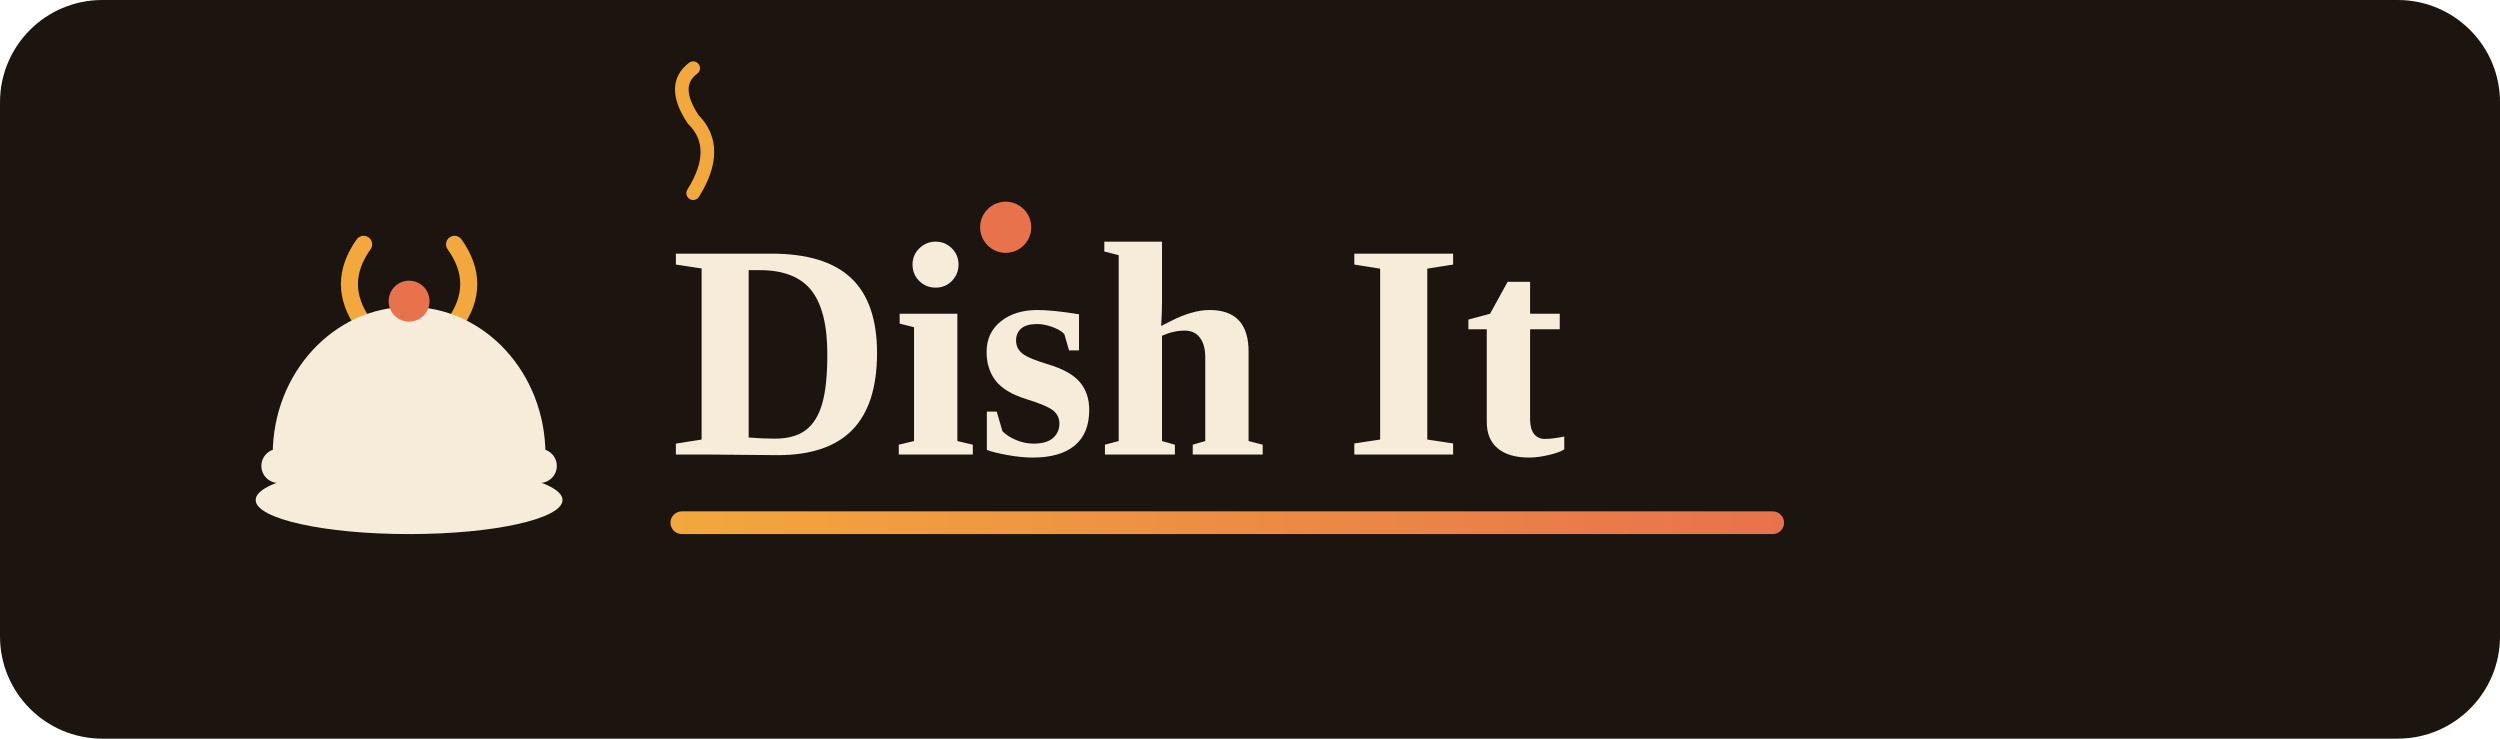
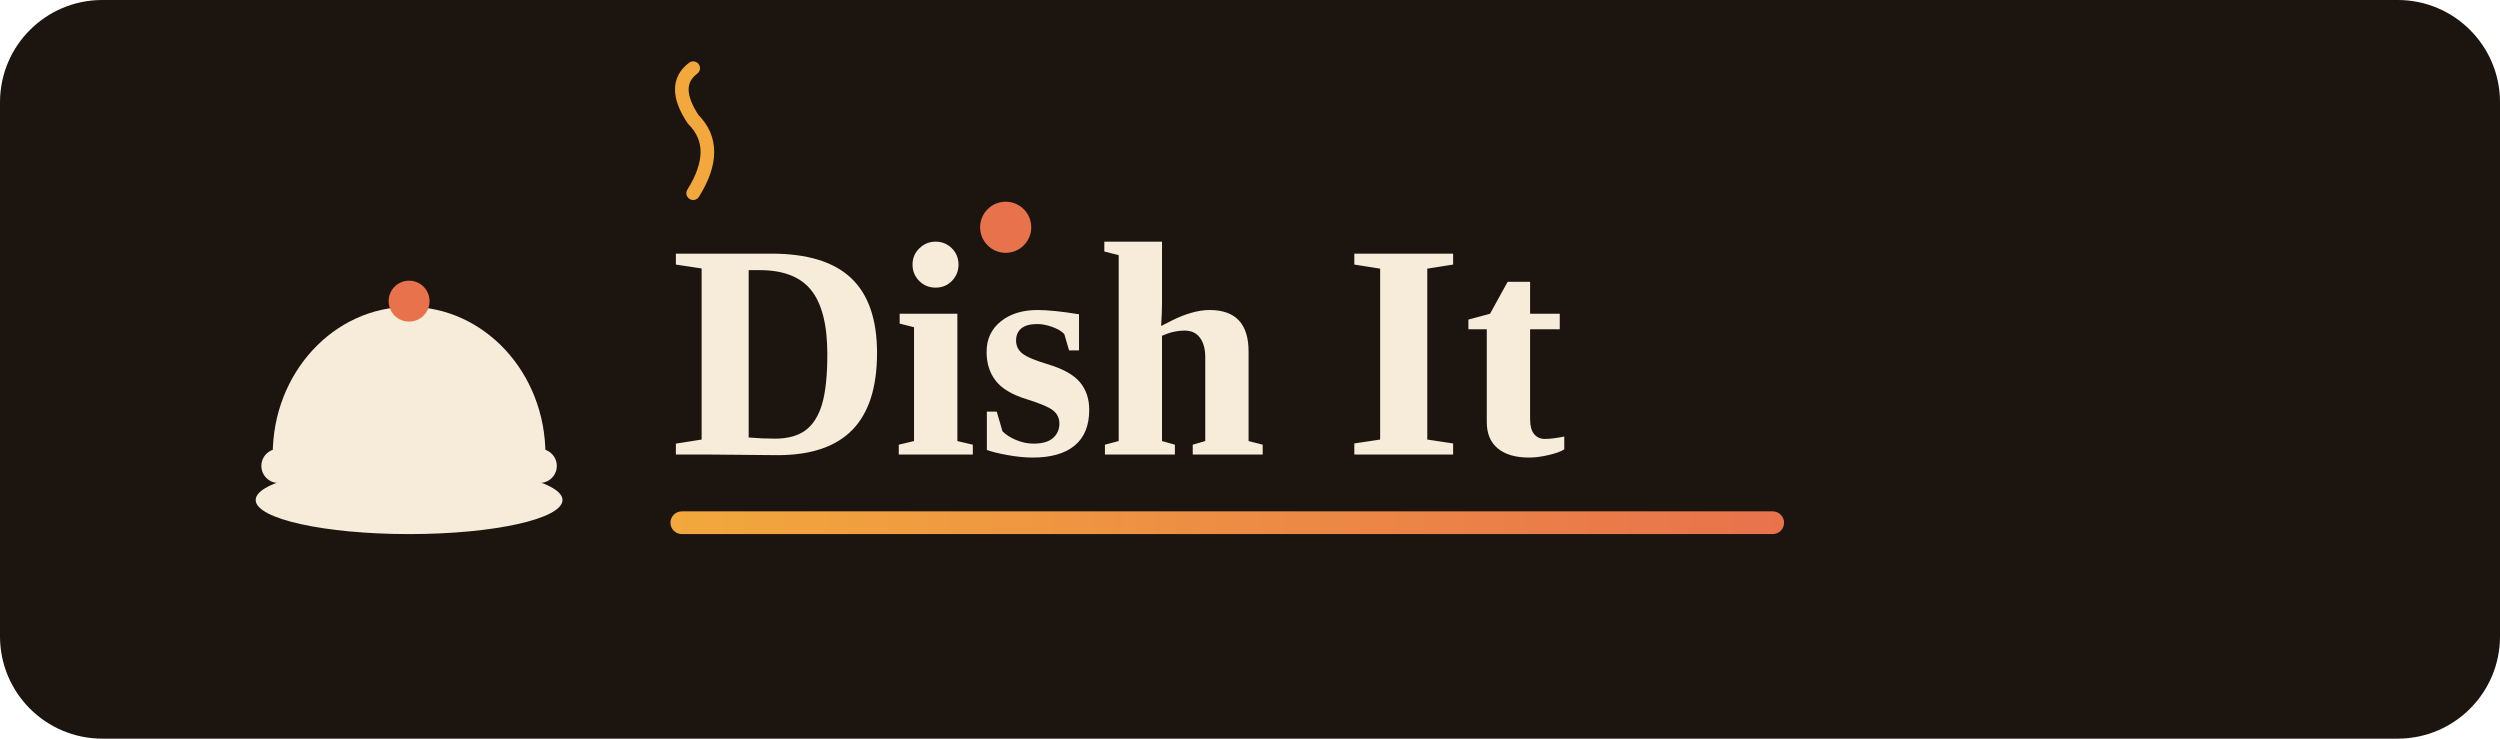
<svg xmlns="http://www.w3.org/2000/svg" viewBox="0 0 440 130" width="440" height="130" fill="none">
  <rect width="440" height="130" rx="18" fill="#1c140e" />
  <g transform="translate(34 24)">
-     <g stroke="#f2a83c" stroke-width="3" stroke-linecap="round" fill="none">
-       <path d="M30 52 q 6 -10 0 -19 q -5 -7 0 -14">
-         <animate attributeName="opacity" values="0;0;0.9;0.4;0" keyTimes="0;0.2;0.42;0.68;1" dur="4s" repeatCount="indefinite" />
-         <animateTransform attributeName="transform" type="translate" values="0 6;0 6;0 -6;0 -16;0 -20" keyTimes="0;0.2;0.42;0.7;1" dur="4s" repeatCount="indefinite" />
-       </path>
-       <path d="M46 52 q -6 -10 0 -19 q 5 -7 0 -14">
-         <animate attributeName="opacity" values="0;0;0.8;0.35;0" keyTimes="0;0.24;0.46;0.7;1" dur="4s" repeatCount="indefinite" />
-         <animateTransform attributeName="transform" type="translate" values="0 6;0 6;0 -6;0 -16;0 -20" keyTimes="0;0.24;0.46;0.72;1" dur="4s" repeatCount="indefinite" />
-       </path>
-     </g>
    <ellipse cx="38" cy="64" rx="27" ry="6" fill="#f6ecd9" />
    <rect x="12" y="55" width="52" height="6" rx="3" fill="#f6ecd9" />
    <g>
      <animateTransform attributeName="transform" type="translate" values="0 0;0 0;0 -9;0 -9;0 0;0 0" keyTimes="0;0.18;0.38;0.62;0.8;1" dur="4s" repeatCount="indefinite" />
      <path d="M14 56 A24 26 0 0 1 62 56 Z" fill="#f6ecd9" />
      <circle cx="38" cy="29" r="3.6" fill="#e8724c" />
    </g>
  </g>
  <g transform="translate(118 0)">
-     <text x="0" y="80" font-family="Georgia, 'Times New Roman', serif" font-size="54" font-weight="600" fill="#f6ecd9">Dish It</text>
-     <circle cx="59" cy="40" r="4.5" fill="#e8724c">
-       <animate attributeName="cy" values="40;33;40" dur="1.6s" repeatCount="indefinite" />
-       <animate attributeName="rx" values="4.5;6;4.5" dur="1.6s" repeatCount="indefinite" />
-     </circle>
-     <rect x="0" y="90" width="196" height="4" rx="2" fill="url(#sizzle)">
-       <animate attributeName="width" values="0;196;196;0" keyTimes="0;0.25;0.8;1" dur="4s" repeatCount="indefinite" />
-     </rect>
    <path d="M4 34 q 5 -8 0 -13 q -4 -6 0 -9" stroke="#f2a83c" stroke-width="2.4" stroke-linecap="round" fill="none">
      <animate attributeName="opacity" values="0;0.6;0" dur="3s" repeatCount="indefinite" />
      <animateTransform attributeName="transform" type="translate" values="0 4;0 -6;0 -12" dur="3s" repeatCount="indefinite" />
    </path>
+     <text x="0" y="80" font-family="Georgia, 'Times New Roman', serif" font-size="54" font-weight="600" fill="#f6ecd9">Dish It</text>
+     <circle cx="59" cy="40" r="4.5" fill="#e8724c">
+       <animate attributeName="cy" values="40;33;40" dur="1.6s" repeatCount="indefinite" />
+       <animate attributeName="r" values="4.5;5.6;4.5" dur="1.6s" repeatCount="indefinite" />
+     </circle>
+     <rect x="0" y="90" width="196" height="4" rx="2" fill="url(#sizzle)">
+       <animate attributeName="width" values="0;196;196;196" keyTimes="0;0.3;0.9;1" dur="4s" repeatCount="indefinite" />
+     </rect>
  </g>
  <defs>
    <linearGradient id="sizzle" x1="0" y1="0" x2="1" y2="0">
      <stop offset="0" stop-color="#f2a83c" />
      <stop offset="1" stop-color="#e8724c" />
    </linearGradient>
  </defs>
</svg>
